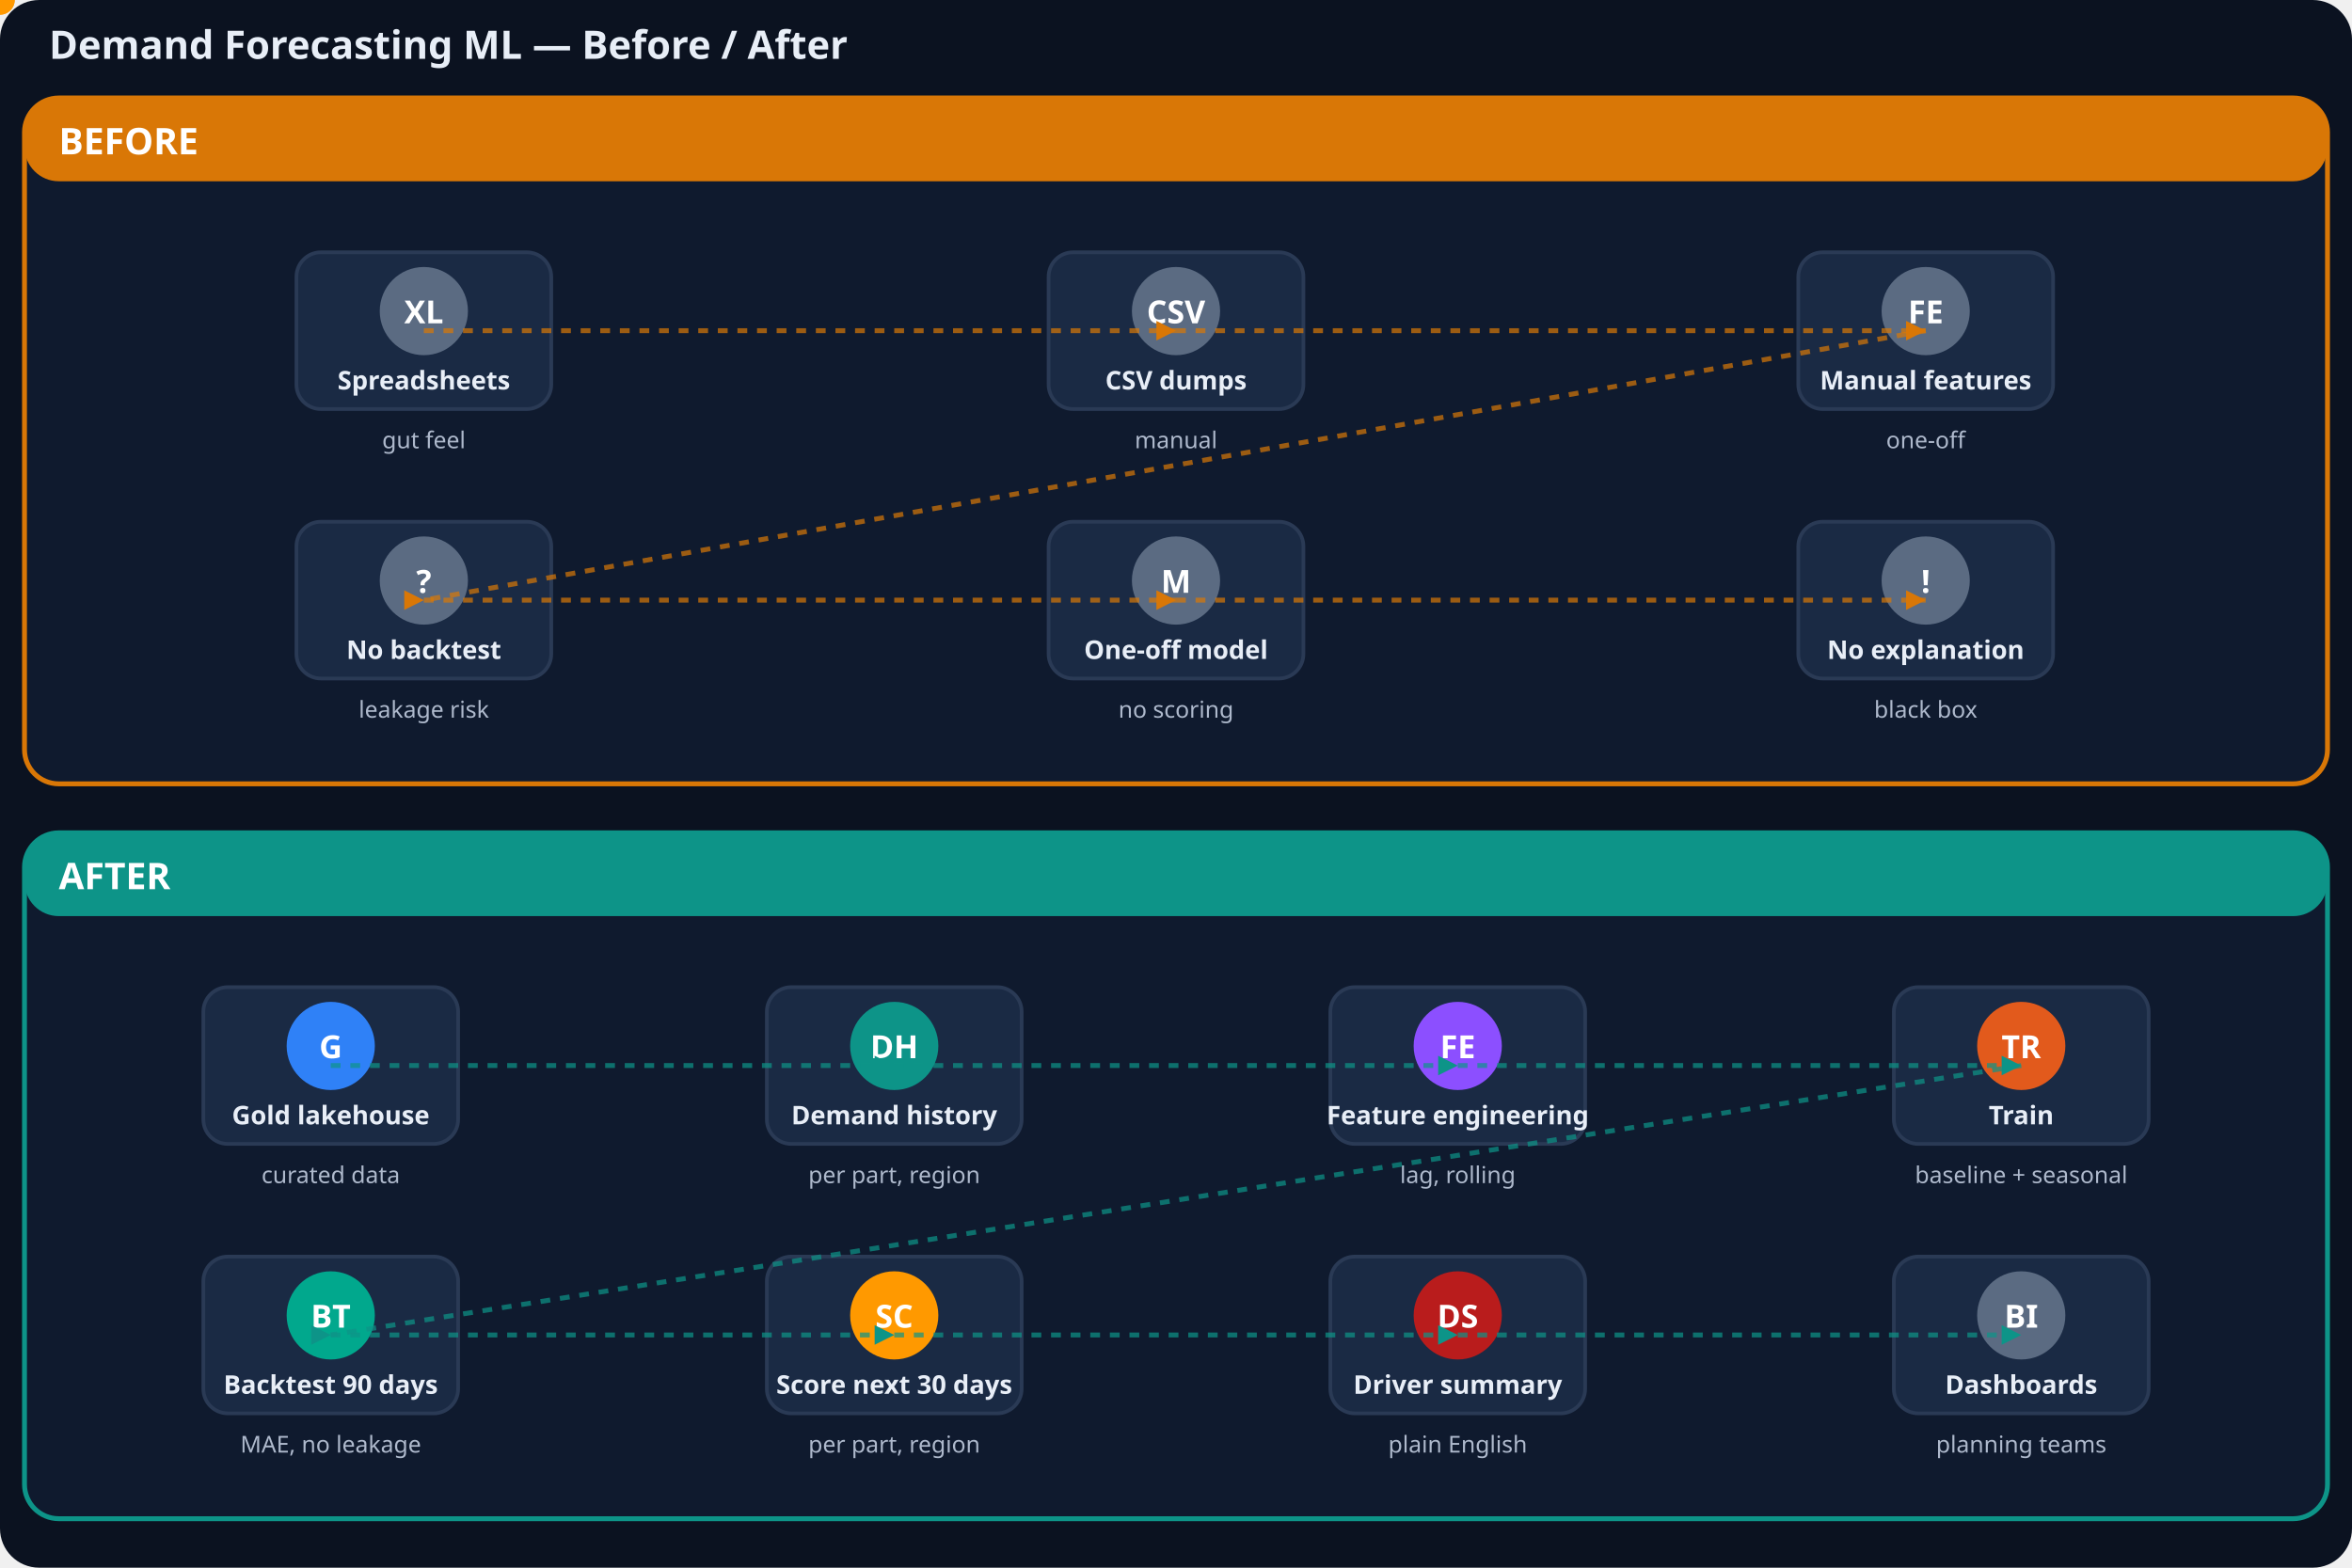
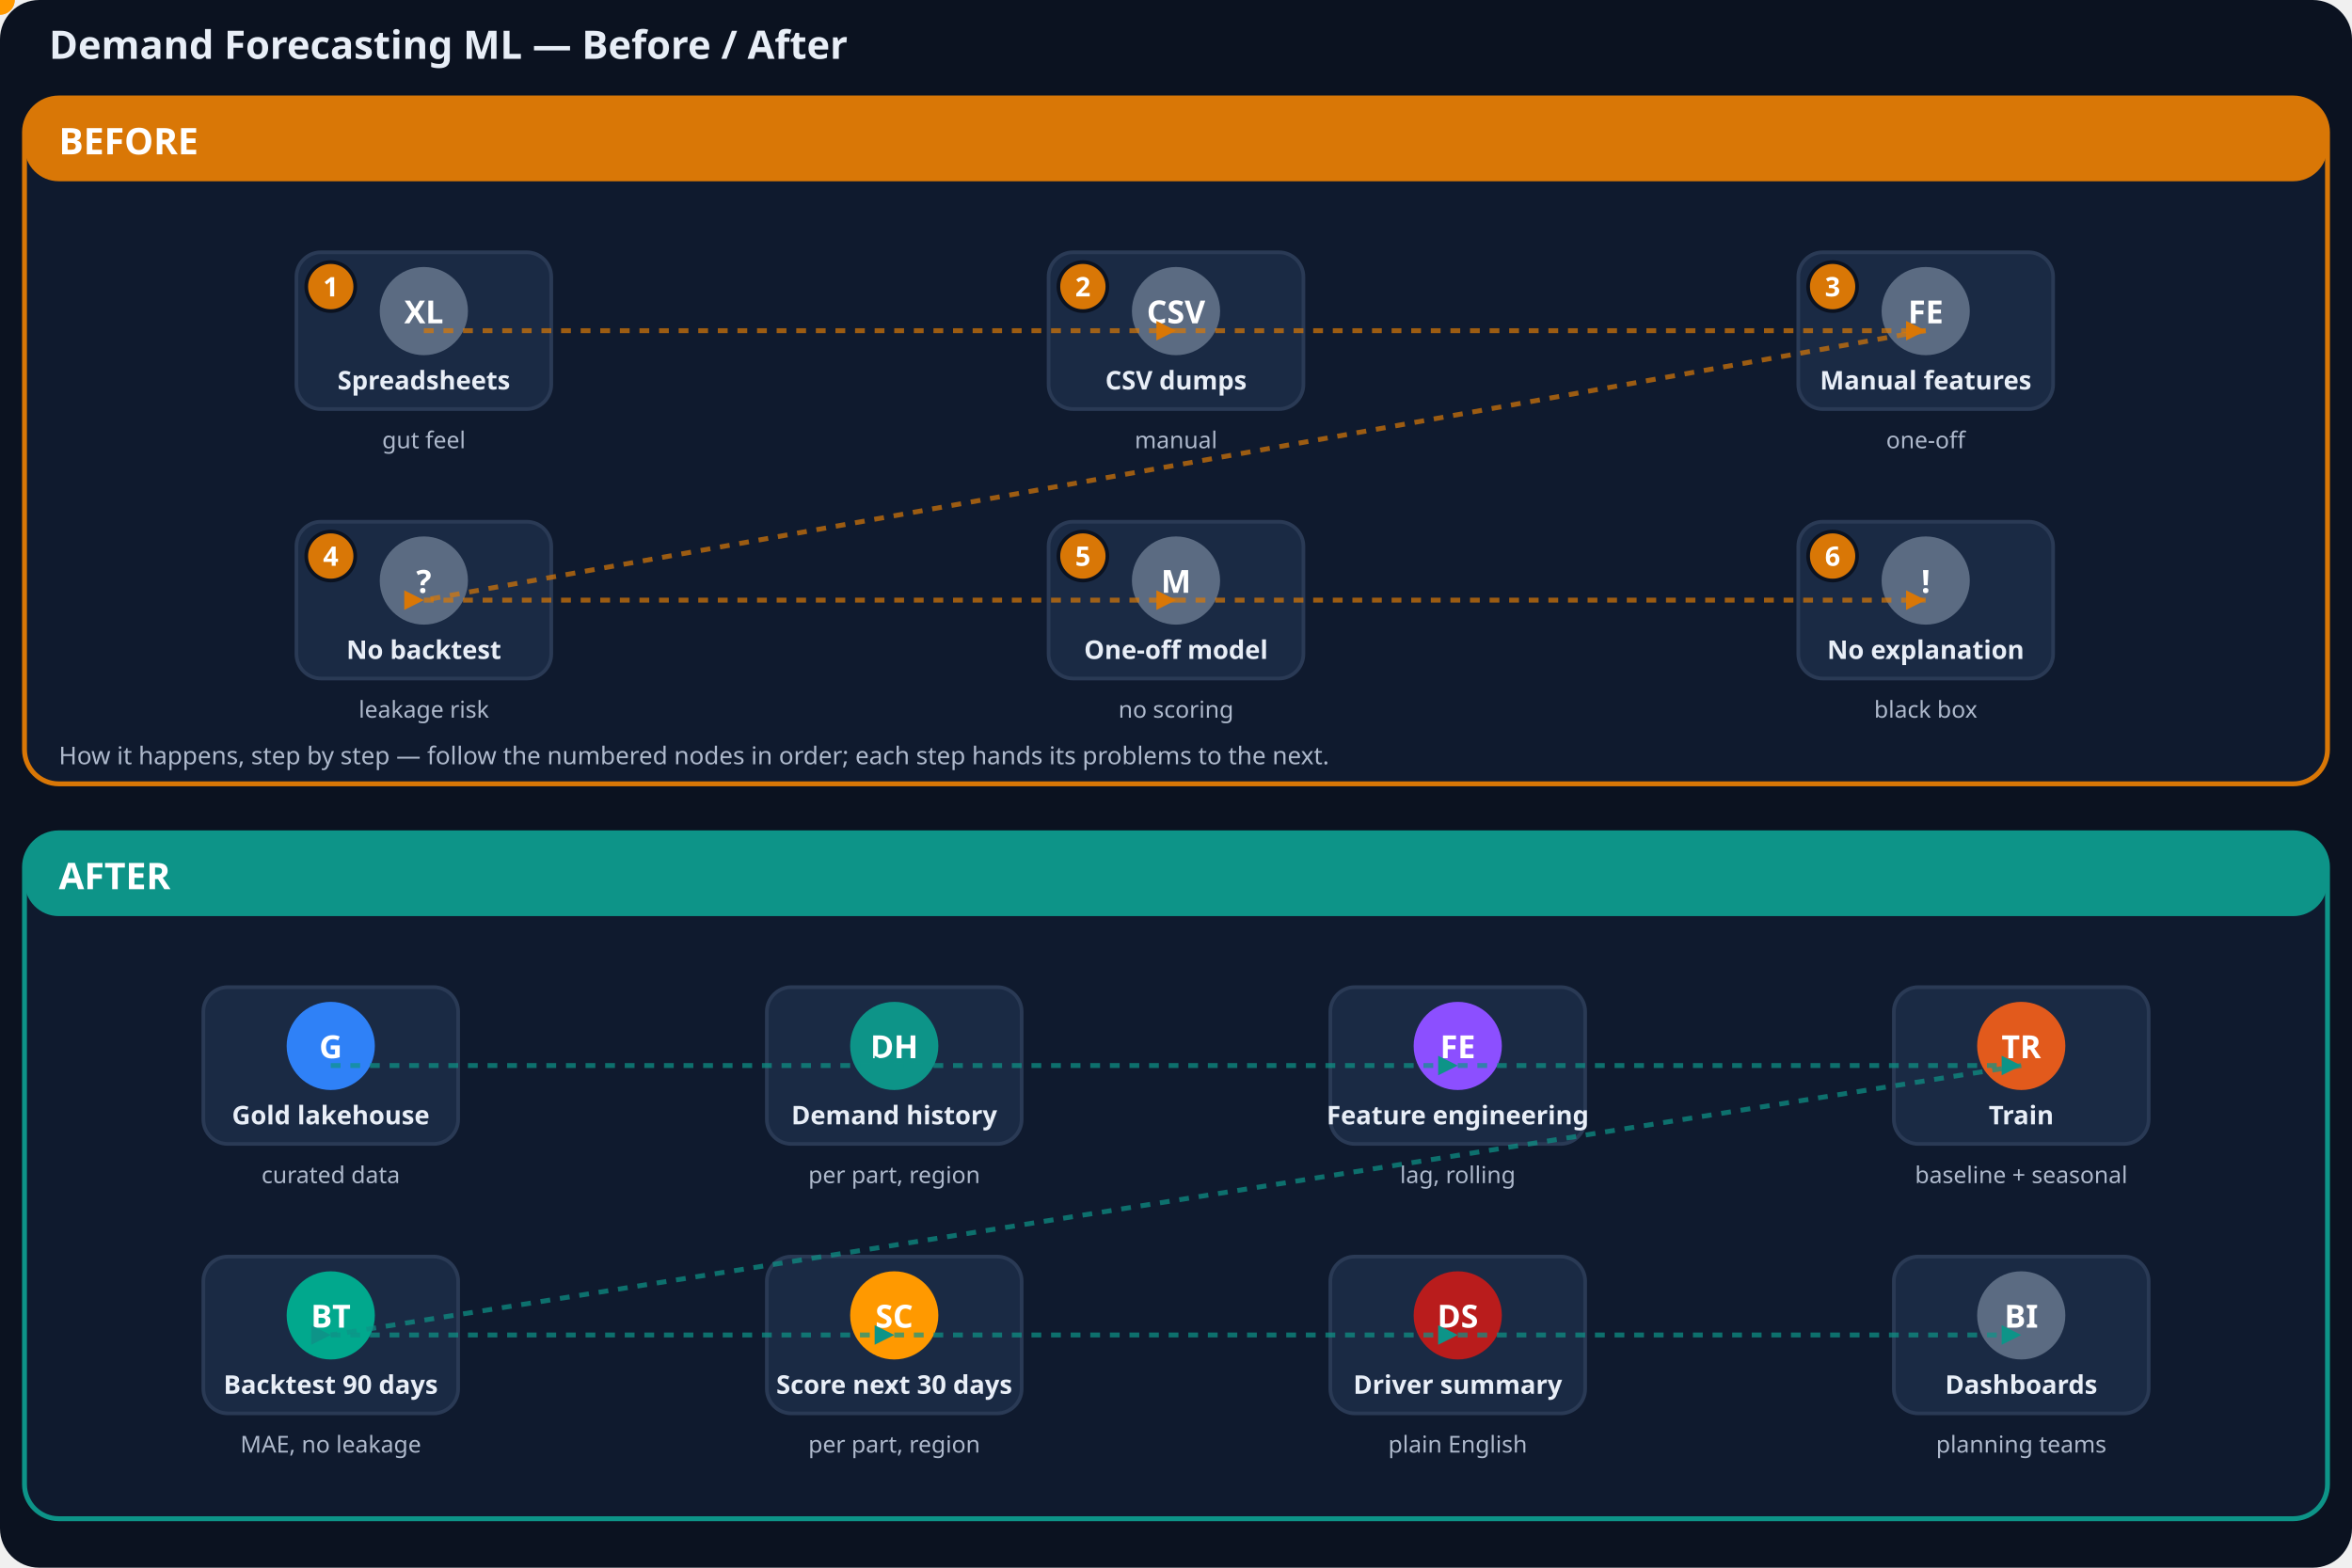
<svg xmlns="http://www.w3.org/2000/svg" width="960" height="640" viewBox="0 0 960 640">
  <rect width="960" height="640" rx="16" fill="#0b1220" />
  <text x="20" y="24" fill="#e8eef7" font-family="sans-serif" font-size="16" font-weight="700">Demand Forecasting ML — Before / After</text>
  <rect x="10" y="40" width="940" height="280" rx="14" fill="#0f1a2e" stroke="#d97706" stroke-width="2" />
  <g>
    <rect x="10" y="40" width="940" height="34" rx="14" fill="#d97706" />
    <text x="24" y="63" fill="#ffffff" font-family="sans-serif" font-size="15" font-weight="700">BEFORE</text>
  </g>
  <g>
    <rect x="121" y="103" width="104" height="64" rx="10" fill="#1a2a44" stroke="#2a3a55" stroke-width="1.5" />
+     <circle cx="135" cy="117" r="10" fill="#d97706" stroke="#0b1220" stroke-width="1.5" />
+     <text x="135" y="121" fill="#ffffff" font-family="sans-serif" font-size="11" font-weight="700" text-anchor="middle">1</text>
    <circle cx="173" cy="127" r="18" fill="#5b6b82" />
    <text x="173" y="132" fill="#ffffff" font-family="sans-serif" font-size="13" font-weight="700" text-anchor="middle">XL</text>
    <text x="173" y="159" fill="#e8eef7" font-family="sans-serif" font-size="10.5" font-weight="700" text-anchor="middle">Spreadsheets</text>
  </g>
  <text x="173" y="183" fill="#aeb9cc" font-family="sans-serif" font-size="9.5" text-anchor="middle">gut feel</text>
  <g>
    <rect x="428" y="103" width="104" height="64" rx="10" fill="#1a2a44" stroke="#2a3a55" stroke-width="1.5" />
+     <circle cx="442" cy="117" r="10" fill="#d97706" stroke="#0b1220" stroke-width="1.5" />
+     <text x="442" y="121" fill="#ffffff" font-family="sans-serif" font-size="11" font-weight="700" text-anchor="middle">2</text>
    <circle cx="480" cy="127" r="18" fill="#5b6b82" />
    <text x="480" y="132" fill="#ffffff" font-family="sans-serif" font-size="13" font-weight="700" text-anchor="middle">CSV</text>
    <text x="480" y="159" fill="#e8eef7" font-family="sans-serif" font-size="10.5" font-weight="700" text-anchor="middle">CSV dumps</text>
  </g>
  <text x="480" y="183" fill="#aeb9cc" font-family="sans-serif" font-size="9.5" text-anchor="middle">manual</text>
  <g>
    <rect x="734" y="103" width="104" height="64" rx="10" fill="#1a2a44" stroke="#2a3a55" stroke-width="1.5" />
+     <circle cx="748" cy="117" r="10" fill="#d97706" stroke="#0b1220" stroke-width="1.5" />
+     <text x="748" y="121" fill="#ffffff" font-family="sans-serif" font-size="11" font-weight="700" text-anchor="middle">3</text>
    <circle cx="786" cy="127" r="18" fill="#5b6b82" />
    <text x="786" y="132" fill="#ffffff" font-family="sans-serif" font-size="13" font-weight="700" text-anchor="middle">FE</text>
    <text x="786" y="159" fill="#e8eef7" font-family="sans-serif" font-size="10.5" font-weight="700" text-anchor="middle">Manual features</text>
  </g>
  <text x="786" y="183" fill="#aeb9cc" font-family="sans-serif" font-size="9.5" text-anchor="middle">one-off</text>
  <g>
    <rect x="121" y="213" width="104" height="64" rx="10" fill="#1a2a44" stroke="#2a3a55" stroke-width="1.5" />
+     <circle cx="135" cy="227" r="10" fill="#d97706" stroke="#0b1220" stroke-width="1.5" />
+     <text x="135" y="231" fill="#ffffff" font-family="sans-serif" font-size="11" font-weight="700" text-anchor="middle">4</text>
    <circle cx="173" cy="237" r="18" fill="#5b6b82" />
    <text x="173" y="242" fill="#ffffff" font-family="sans-serif" font-size="13" font-weight="700" text-anchor="middle">?</text>
    <text x="173" y="269" fill="#e8eef7" font-family="sans-serif" font-size="10.5" font-weight="700" text-anchor="middle">No backtest</text>
  </g>
  <text x="173" y="293" fill="#aeb9cc" font-family="sans-serif" font-size="9.5" text-anchor="middle">leakage risk</text>
  <g>
    <rect x="428" y="213" width="104" height="64" rx="10" fill="#1a2a44" stroke="#2a3a55" stroke-width="1.5" />
+     <circle cx="442" cy="227" r="10" fill="#d97706" stroke="#0b1220" stroke-width="1.5" />
+     <text x="442" y="231" fill="#ffffff" font-family="sans-serif" font-size="11" font-weight="700" text-anchor="middle">5</text>
    <circle cx="480" cy="237" r="18" fill="#5b6b82" />
    <text x="480" y="242" fill="#ffffff" font-family="sans-serif" font-size="13" font-weight="700" text-anchor="middle">M</text>
    <text x="480" y="269" fill="#e8eef7" font-family="sans-serif" font-size="10.5" font-weight="700" text-anchor="middle">One-off model</text>
  </g>
  <text x="480" y="293" fill="#aeb9cc" font-family="sans-serif" font-size="9.5" text-anchor="middle">no scoring</text>
  <g>
    <rect x="734" y="213" width="104" height="64" rx="10" fill="#1a2a44" stroke="#2a3a55" stroke-width="1.5" />
+     <circle cx="748" cy="227" r="10" fill="#d97706" stroke="#0b1220" stroke-width="1.5" />
+     <text x="748" y="231" fill="#ffffff" font-family="sans-serif" font-size="11" font-weight="700" text-anchor="middle">6</text>
    <circle cx="786" cy="237" r="18" fill="#5b6b82" />
    <text x="786" y="242" fill="#ffffff" font-family="sans-serif" font-size="13" font-weight="700" text-anchor="middle">!</text>
    <text x="786" y="269" fill="#e8eef7" font-family="sans-serif" font-size="10.5" font-weight="700" text-anchor="middle">No explanation</text>
  </g>
  <text x="786" y="293" fill="#aeb9cc" font-family="sans-serif" font-size="9.5" text-anchor="middle">black box</text>
  <line x1="173" y1="135" x2="480" y2="135" stroke="#d97706" stroke-width="2" stroke-dasharray="4 4" opacity="0.7" />
  <polygon points="480,135 472,131 472,139" fill="#d97706" />
  <line x1="480" y1="135" x2="786" y2="135" stroke="#d97706" stroke-width="2" stroke-dasharray="4 4" opacity="0.7" />
  <polygon points="786,135 778,131 778,139" fill="#d97706" />
  <line x1="786" y1="135" x2="173" y2="245" stroke="#d97706" stroke-width="2" stroke-dasharray="4 4" opacity="0.7" />
  <polygon points="173,245 165,241 165,249" fill="#d97706" />
  <line x1="173" y1="245" x2="480" y2="245" stroke="#d97706" stroke-width="2" stroke-dasharray="4 4" opacity="0.7" />
  <polygon points="480,245 472,241 472,249" fill="#d97706" />
  <line x1="480" y1="245" x2="786" y2="245" stroke="#d97706" stroke-width="2" stroke-dasharray="4 4" opacity="0.7" />
  <polygon points="786,245 778,241 778,249" fill="#d97706" />
  <circle r="6" fill="#ff9900">
    <animateMotion dur="6s" repeatCount="indefinite" path="M173,135 L480,135 L786,135 L173,245 L480,245 L786,245" />
  </circle>
+   <text x="24" y="312" fill="#aeb9cc" font-family="sans-serif" font-size="10">How it happens, step by step — follow the numbered nodes in order; each step hands its problems to the next.</text>
  <rect x="10" y="340" width="940" height="280" rx="14" fill="#0f1a2e" stroke="#0d9488" stroke-width="2" />
  <g>
    <rect x="10" y="340" width="940" height="34" rx="14" fill="#0d9488" />
    <text x="24" y="363" fill="#ffffff" font-family="sans-serif" font-size="15" font-weight="700">AFTER</text>
  </g>
  <g>
    <rect x="83" y="403" width="104" height="64" rx="10" fill="#1a2a44" stroke="#2a3a55" stroke-width="1.5" />
    <circle cx="135" cy="427" r="18" fill="#2F81F7" />
    <text x="135" y="432" fill="#ffffff" font-family="sans-serif" font-size="13" font-weight="700" text-anchor="middle">G</text>
    <text x="135" y="459" fill="#e8eef7" font-family="sans-serif" font-size="10.5" font-weight="700" text-anchor="middle">Gold lakehouse</text>
  </g>
  <text x="135" y="483" fill="#aeb9cc" font-family="sans-serif" font-size="9.5" text-anchor="middle">curated data</text>
  <g>
    <rect x="313" y="403" width="104" height="64" rx="10" fill="#1a2a44" stroke="#2a3a55" stroke-width="1.5" />
    <circle cx="365" cy="427" r="18" fill="#0d9488" />
    <text x="365" y="432" fill="#ffffff" font-family="sans-serif" font-size="13" font-weight="700" text-anchor="middle">DH</text>
    <text x="365" y="459" fill="#e8eef7" font-family="sans-serif" font-size="10.5" font-weight="700" text-anchor="middle">Demand history</text>
  </g>
  <text x="365" y="483" fill="#aeb9cc" font-family="sans-serif" font-size="9.5" text-anchor="middle">per part, region</text>
  <g>
    <rect x="543" y="403" width="104" height="64" rx="10" fill="#1a2a44" stroke="#2a3a55" stroke-width="1.5" />
    <circle cx="595" cy="427" r="18" fill="#8C4FFF" />
    <text x="595" y="432" fill="#ffffff" font-family="sans-serif" font-size="13" font-weight="700" text-anchor="middle">FE</text>
    <text x="595" y="459" fill="#e8eef7" font-family="sans-serif" font-size="10.5" font-weight="700" text-anchor="middle">Feature engineering</text>
  </g>
  <text x="595" y="483" fill="#aeb9cc" font-family="sans-serif" font-size="9.5" text-anchor="middle">lag, rolling</text>
  <g>
    <rect x="773" y="403" width="104" height="64" rx="10" fill="#1a2a44" stroke="#2a3a55" stroke-width="1.5" />
    <circle cx="825" cy="427" r="18" fill="#E25A1C" />
    <text x="825" y="432" fill="#ffffff" font-family="sans-serif" font-size="13" font-weight="700" text-anchor="middle">TR</text>
    <text x="825" y="459" fill="#e8eef7" font-family="sans-serif" font-size="10.5" font-weight="700" text-anchor="middle">Train</text>
  </g>
  <text x="825" y="483" fill="#aeb9cc" font-family="sans-serif" font-size="9.5" text-anchor="middle">baseline + seasonal</text>
  <g>
    <rect x="83" y="513" width="104" height="64" rx="10" fill="#1a2a44" stroke="#2a3a55" stroke-width="1.5" />
    <circle cx="135" cy="537" r="18" fill="#01A88D" />
    <text x="135" y="542" fill="#ffffff" font-family="sans-serif" font-size="13" font-weight="700" text-anchor="middle">BT</text>
    <text x="135" y="569" fill="#e8eef7" font-family="sans-serif" font-size="10.5" font-weight="700" text-anchor="middle">Backtest 90 days</text>
  </g>
  <text x="135" y="593" fill="#aeb9cc" font-family="sans-serif" font-size="9.5" text-anchor="middle">MAE, no leakage</text>
  <g>
    <rect x="313" y="513" width="104" height="64" rx="10" fill="#1a2a44" stroke="#2a3a55" stroke-width="1.5" />
    <circle cx="365" cy="537" r="18" fill="#FF9900" />
    <text x="365" y="542" fill="#ffffff" font-family="sans-serif" font-size="13" font-weight="700" text-anchor="middle">SC</text>
    <text x="365" y="569" fill="#e8eef7" font-family="sans-serif" font-size="10.5" font-weight="700" text-anchor="middle">Score next 30 days</text>
  </g>
  <text x="365" y="593" fill="#aeb9cc" font-family="sans-serif" font-size="9.5" text-anchor="middle">per part, region</text>
  <g>
    <rect x="543" y="513" width="104" height="64" rx="10" fill="#1a2a44" stroke="#2a3a55" stroke-width="1.5" />
    <circle cx="595" cy="537" r="18" fill="#b91c1c" />
    <text x="595" y="542" fill="#ffffff" font-family="sans-serif" font-size="13" font-weight="700" text-anchor="middle">DS</text>
    <text x="595" y="569" fill="#e8eef7" font-family="sans-serif" font-size="10.5" font-weight="700" text-anchor="middle">Driver summary</text>
  </g>
  <text x="595" y="593" fill="#aeb9cc" font-family="sans-serif" font-size="9.5" text-anchor="middle">plain English</text>
  <g>
    <rect x="773" y="513" width="104" height="64" rx="10" fill="#1a2a44" stroke="#2a3a55" stroke-width="1.5" />
    <circle cx="825" cy="537" r="18" fill="#5b6b82" />
    <text x="825" y="542" fill="#ffffff" font-family="sans-serif" font-size="13" font-weight="700" text-anchor="middle">BI</text>
    <text x="825" y="569" fill="#e8eef7" font-family="sans-serif" font-size="10.5" font-weight="700" text-anchor="middle">Dashboards</text>
  </g>
  <text x="825" y="593" fill="#aeb9cc" font-family="sans-serif" font-size="9.5" text-anchor="middle">planning teams</text>
  <line x1="135" y1="435" x2="365" y2="435" stroke="#0d9488" stroke-width="2" stroke-dasharray="4 4" opacity="0.7" />
  <polygon points="365,435 357,431 357,439" fill="#0d9488" />
  <line x1="365" y1="435" x2="595" y2="435" stroke="#0d9488" stroke-width="2" stroke-dasharray="4 4" opacity="0.7" />
  <polygon points="595,435 587,431 587,439" fill="#0d9488" />
  <line x1="595" y1="435" x2="825" y2="435" stroke="#0d9488" stroke-width="2" stroke-dasharray="4 4" opacity="0.7" />
  <polygon points="825,435 817,431 817,439" fill="#0d9488" />
  <line x1="825" y1="435" x2="135" y2="545" stroke="#0d9488" stroke-width="2" stroke-dasharray="4 4" opacity="0.7" />
  <polygon points="135,545 127,541 127,549" fill="#0d9488" />
  <line x1="135" y1="545" x2="365" y2="545" stroke="#0d9488" stroke-width="2" stroke-dasharray="4 4" opacity="0.7" />
  <polygon points="365,545 357,541 357,549" fill="#0d9488" />
  <line x1="365" y1="545" x2="595" y2="545" stroke="#0d9488" stroke-width="2" stroke-dasharray="4 4" opacity="0.7" />
  <polygon points="595,545 587,541 587,549" fill="#0d9488" />
  <line x1="595" y1="545" x2="825" y2="545" stroke="#0d9488" stroke-width="2" stroke-dasharray="4 4" opacity="0.7" />
  <polygon points="825,545 817,541 817,549" fill="#0d9488" />
  <circle r="6" fill="#ff9900">
    <animateMotion dur="6s" repeatCount="indefinite" path="M135,435 L365,435 L595,435 L825,435 L135,545 L365,545 L595,545 L825,545" />
  </circle>
</svg>
